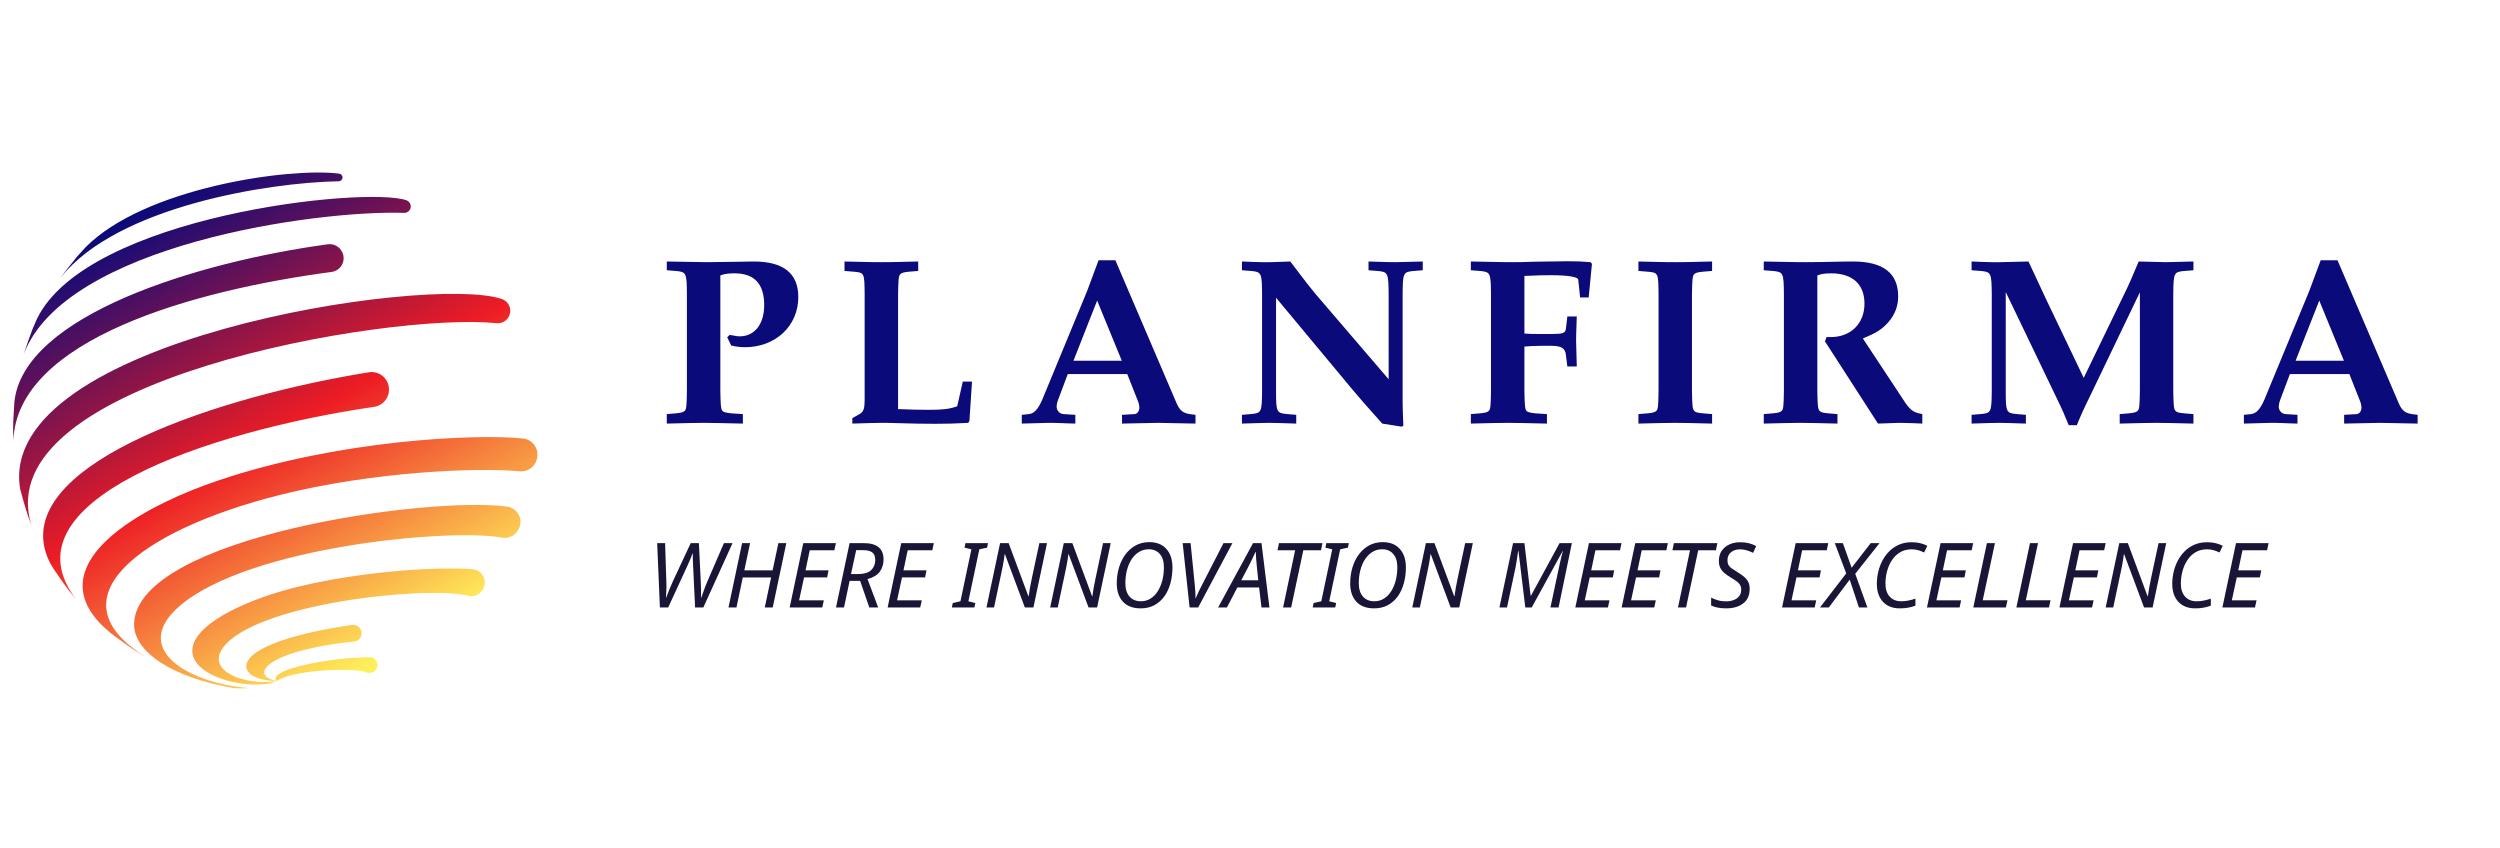
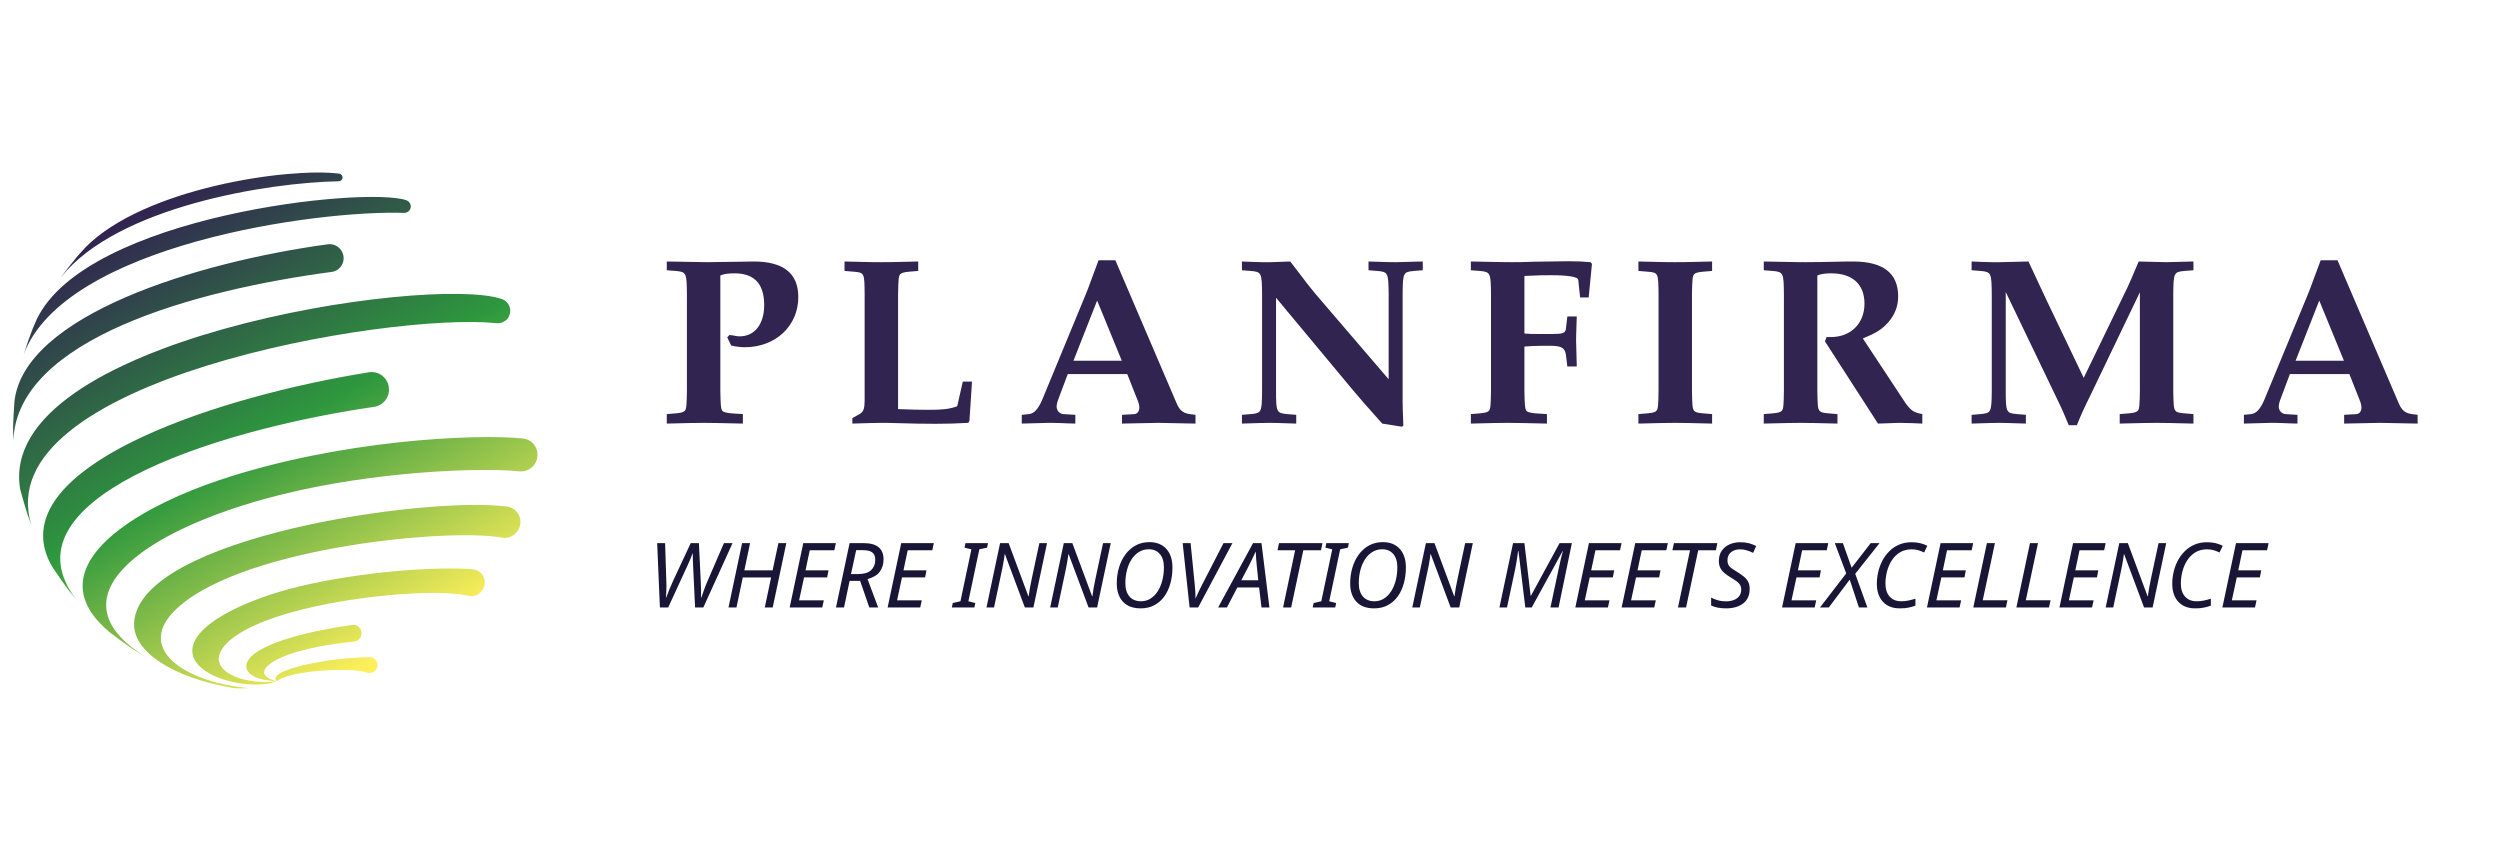
<svg xmlns="http://www.w3.org/2000/svg" width="749" height="254" viewBox="0 0 749 254">
  <defs>
    <linearGradient id="linear-gradient" x1="0.179" y1="0.112" x2="0.668" y2="0.964" gradientUnits="objectBoundingBox">
-       <stop offset="0" stop-color="#0a0a7a" />
-       <stop offset="0.51" stop-color="#ed1c24" />
+       <stop offset="0" stop-color="#312450" />
+       <stop offset="0.51" stop-color="#2e983e" />
      <stop offset="1" stop-color="#fff05a" />
    </linearGradient>
  </defs>
  <g id="pfllc_logo" transform="translate(-115.274 -155.341)">
    <rect id="Rectangle_31" data-name="Rectangle 31" width="749" height="254" transform="translate(115.274 155.341)" fill="rgba(255,255,255,0)" />
    <g id="Layer_3" data-name="Layer 3" transform="translate(119.188 207.029)">
      <path id="Union_3" data-name="Union 3" d="M66.274,154.5c-18.419-3.085-30.48-10.965-30.006-19.605,1.424-25.775,87.974-37.995,111.743-34.808a4.642,4.642,0,0,1,3.665,6.349l-.081.124a4.625,4.625,0,0,1-5.12,2.838c-15.266-2.9-75.912,2.628-96.6,20.5C35.012,142.732,52.4,153.023,70.9,154.474q-1.276.074-2.554.074Q67.309,154.548,66.274,154.5Zm-12.463-12.33C55.3,134.544,71,127.538,85.892,123.98c18.6-4.442,40.858-5.974,51.772-5.12a3.981,3.981,0,0,1,2.79,6.468l-.081.111a3.98,3.98,0,0,1-4.037,1.365c-12.937-3.127-64.059,2.429-73.514,15.659-4.945,6.915,6.443,11.247,16.107,9.945l-1.758.627a24.677,24.677,0,0,1-4.406.374C63.482,153.41,52.479,148.982,53.811,142.169ZM78.938,152.4h0c-9.225-.453-9.156-4.082-9.05-4.808.833-5.615,16.466-9.886,31.7-12.045a2.484,2.484,0,0,1,2.706,3.222v.051a2.472,2.472,0,0,1-2.1,1.707c-9.366.925-19.332,2.927-24.4,6.122-1.408.9-5.549,3.971,1.146,5.75a1.089,1.089,0,0,1-.186-1.219c.721-1.493,5.03-2.952,10.423-4.054a97.4,97.4,0,0,1,17.652-1.915,2.349,2.349,0,0,1,.823,4.552l-.094.013a2.33,2.33,0,0,1-1.707,0c-3.489-1.42-21.983-.968-26.908,2.623h0Zm-42.778-9.42c-2.133-1.426-4.859-3.452-6.9-4.988-2.215-1.877-6.827-5.777-8.107-11.366-3.23-14.225,18.774-27.1,40.44-34.4,36.113-12.156,76.987-13.99,91.152-12.548a4.85,4.85,0,0,1,4.339,5.38.6.6,0,0,0-.038.192,4.856,4.856,0,0,1-5.325,4.267c-11.776-1.186-43.647-.056-72.187,7.181-41.6,10.539-69.257,31.347-38.574,49.139C39.5,145.019,37.594,143.841,36.16,142.975Zm-19.409-17.72c-1.493-1.945-3.32-4.629-4.693-6.639a19.162,19.162,0,0,1-2.671-6.311C3.751,86.442,61.513,67.119,106.581,59.852a5.214,5.214,0,0,1,6,4.425v.106a5.205,5.205,0,0,1-4.42,5.825c-50.5,7.377-111.807,28.535-89.194,57.748ZM4.433,102.749c-.781-2.309-1.638-5.491-2.3-7.856-7.565-44.7,122.479-64.46,144.285-57a3.712,3.712,0,0,1,2,1.608l.056.094a3.725,3.725,0,0,1-3.61,5.546C112.64,41.762-8.2,62.314,5.538,105.736ZM0,76.829c.022-2.428.252-5.675.4-8.106C3.1,42.786,55.185,26.829,94.293,21.5a4.131,4.131,0,0,1,4.062,1.89l.047.082a4.142,4.142,0,0,1-2.952,6.31C54.583,35.2,1.084,49.885.086,80.392ZM5.859,46.835l1.28-2.949C22.114,12.877,105.7,4.074,117.836,8.307a1.657,1.657,0,0,1,.393.2l.039.029a1.933,1.933,0,0,1-1.113,3.554c-26.338-.883-101.6,9.6-113.975,42.381C3.9,52.151,5,49.118,5.859,46.835Zm13.47-21.816,2.47-2.706C39.454,4.59,82.521-1.554,97.646.324a1.152,1.152,0,0,1-.123,2.3c-21.03.367-66.249,7.539-83.157,28.723C15.787,29.389,17.814,26.88,19.329,25.019Z" transform="translate(0 0)" fill="url(#linear-gradient)" />
    </g>
-     <text id="Planfirma" transform="translate(312.274 282.029)" fill="#0a0a7a" font-size="71" font-family="PalatinoLinotype-Bold, Palatino Linotype" font-weight="700" letter-spacing="0.14em">
+     <text id="Planfirma" transform="translate(312.274 282.029)" fill="#312450" font-size="71" font-family="PalatinoLinotype-Bold, Palatino Linotype" font-weight="700" letter-spacing="0.14em">
      <tspan x="0" y="0">PLANFIRMA</tspan>
    </text>
    <text id="Where_Innovation_Meets_Excellence" data-name="Where Innovation Meets Excellence" transform="translate(309.274 337.341)" fill="#181536" font-size="27" font-family="Poppins-MediumItalic, Poppins" font-weight="500" font-style="italic">
      <tspan x="0" y="0">WHERE INNOVATION MEETS EXCELLENCE</tspan>
    </text>
  </g>
</svg>
